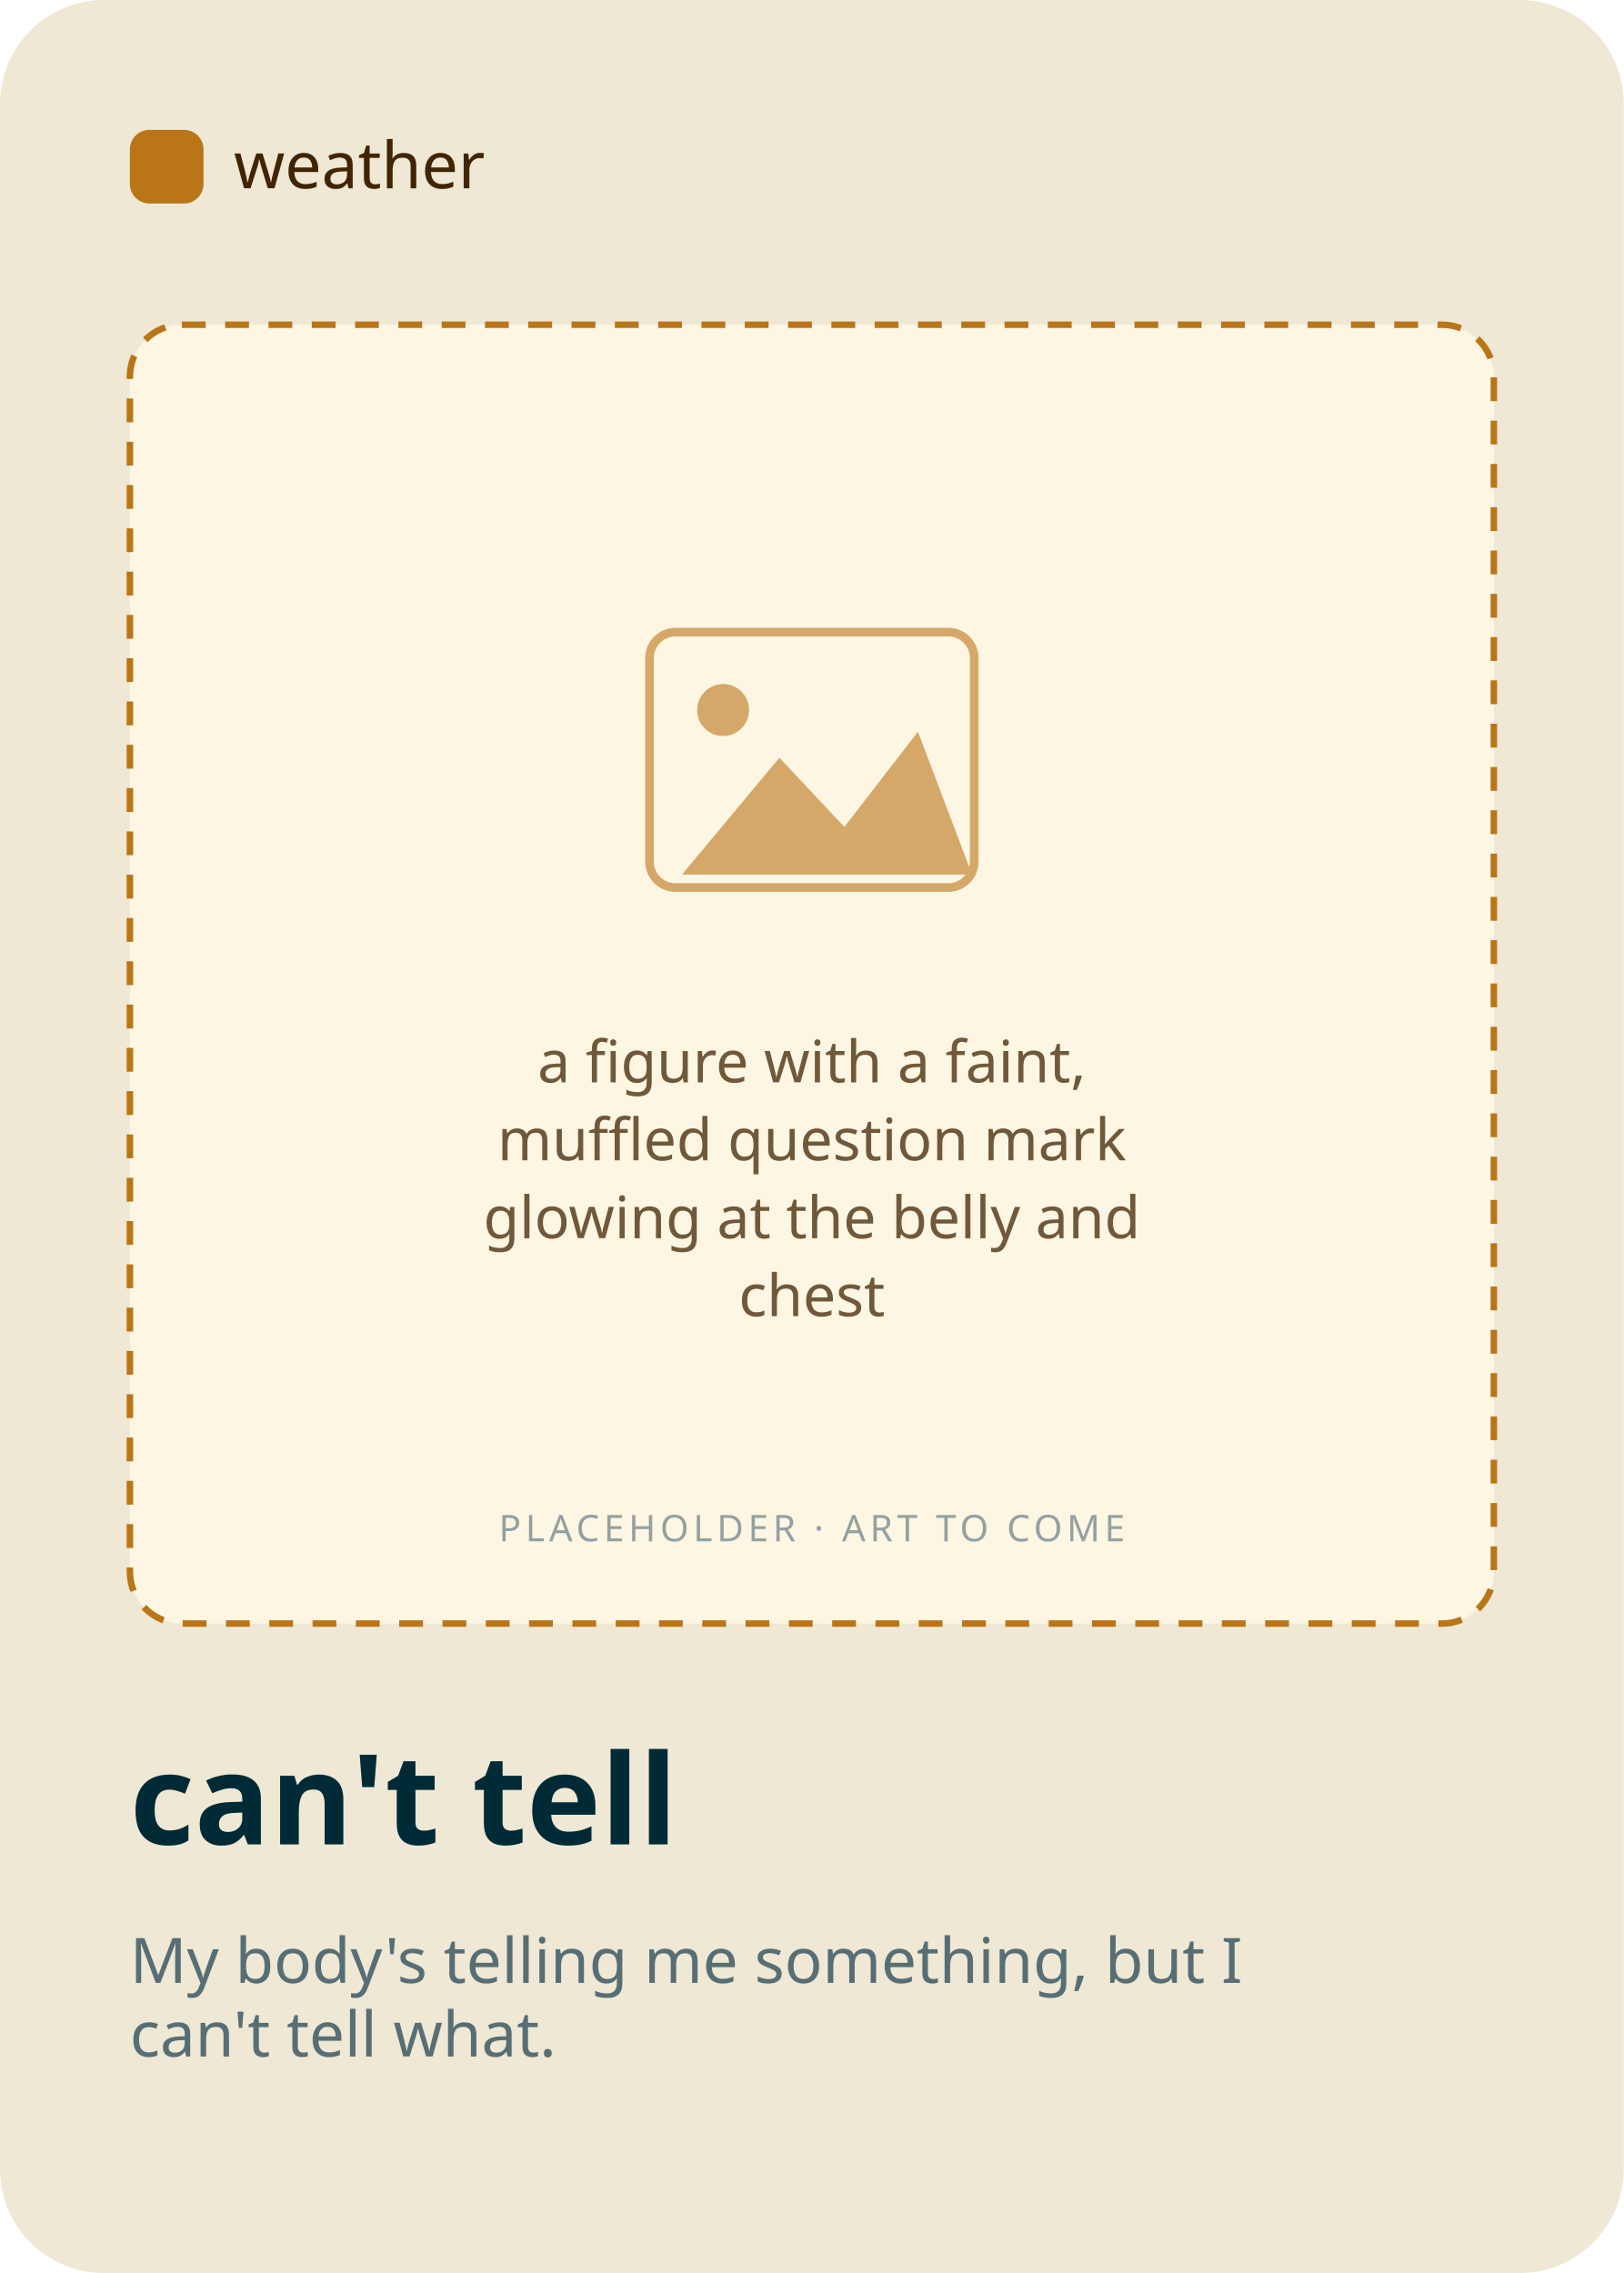
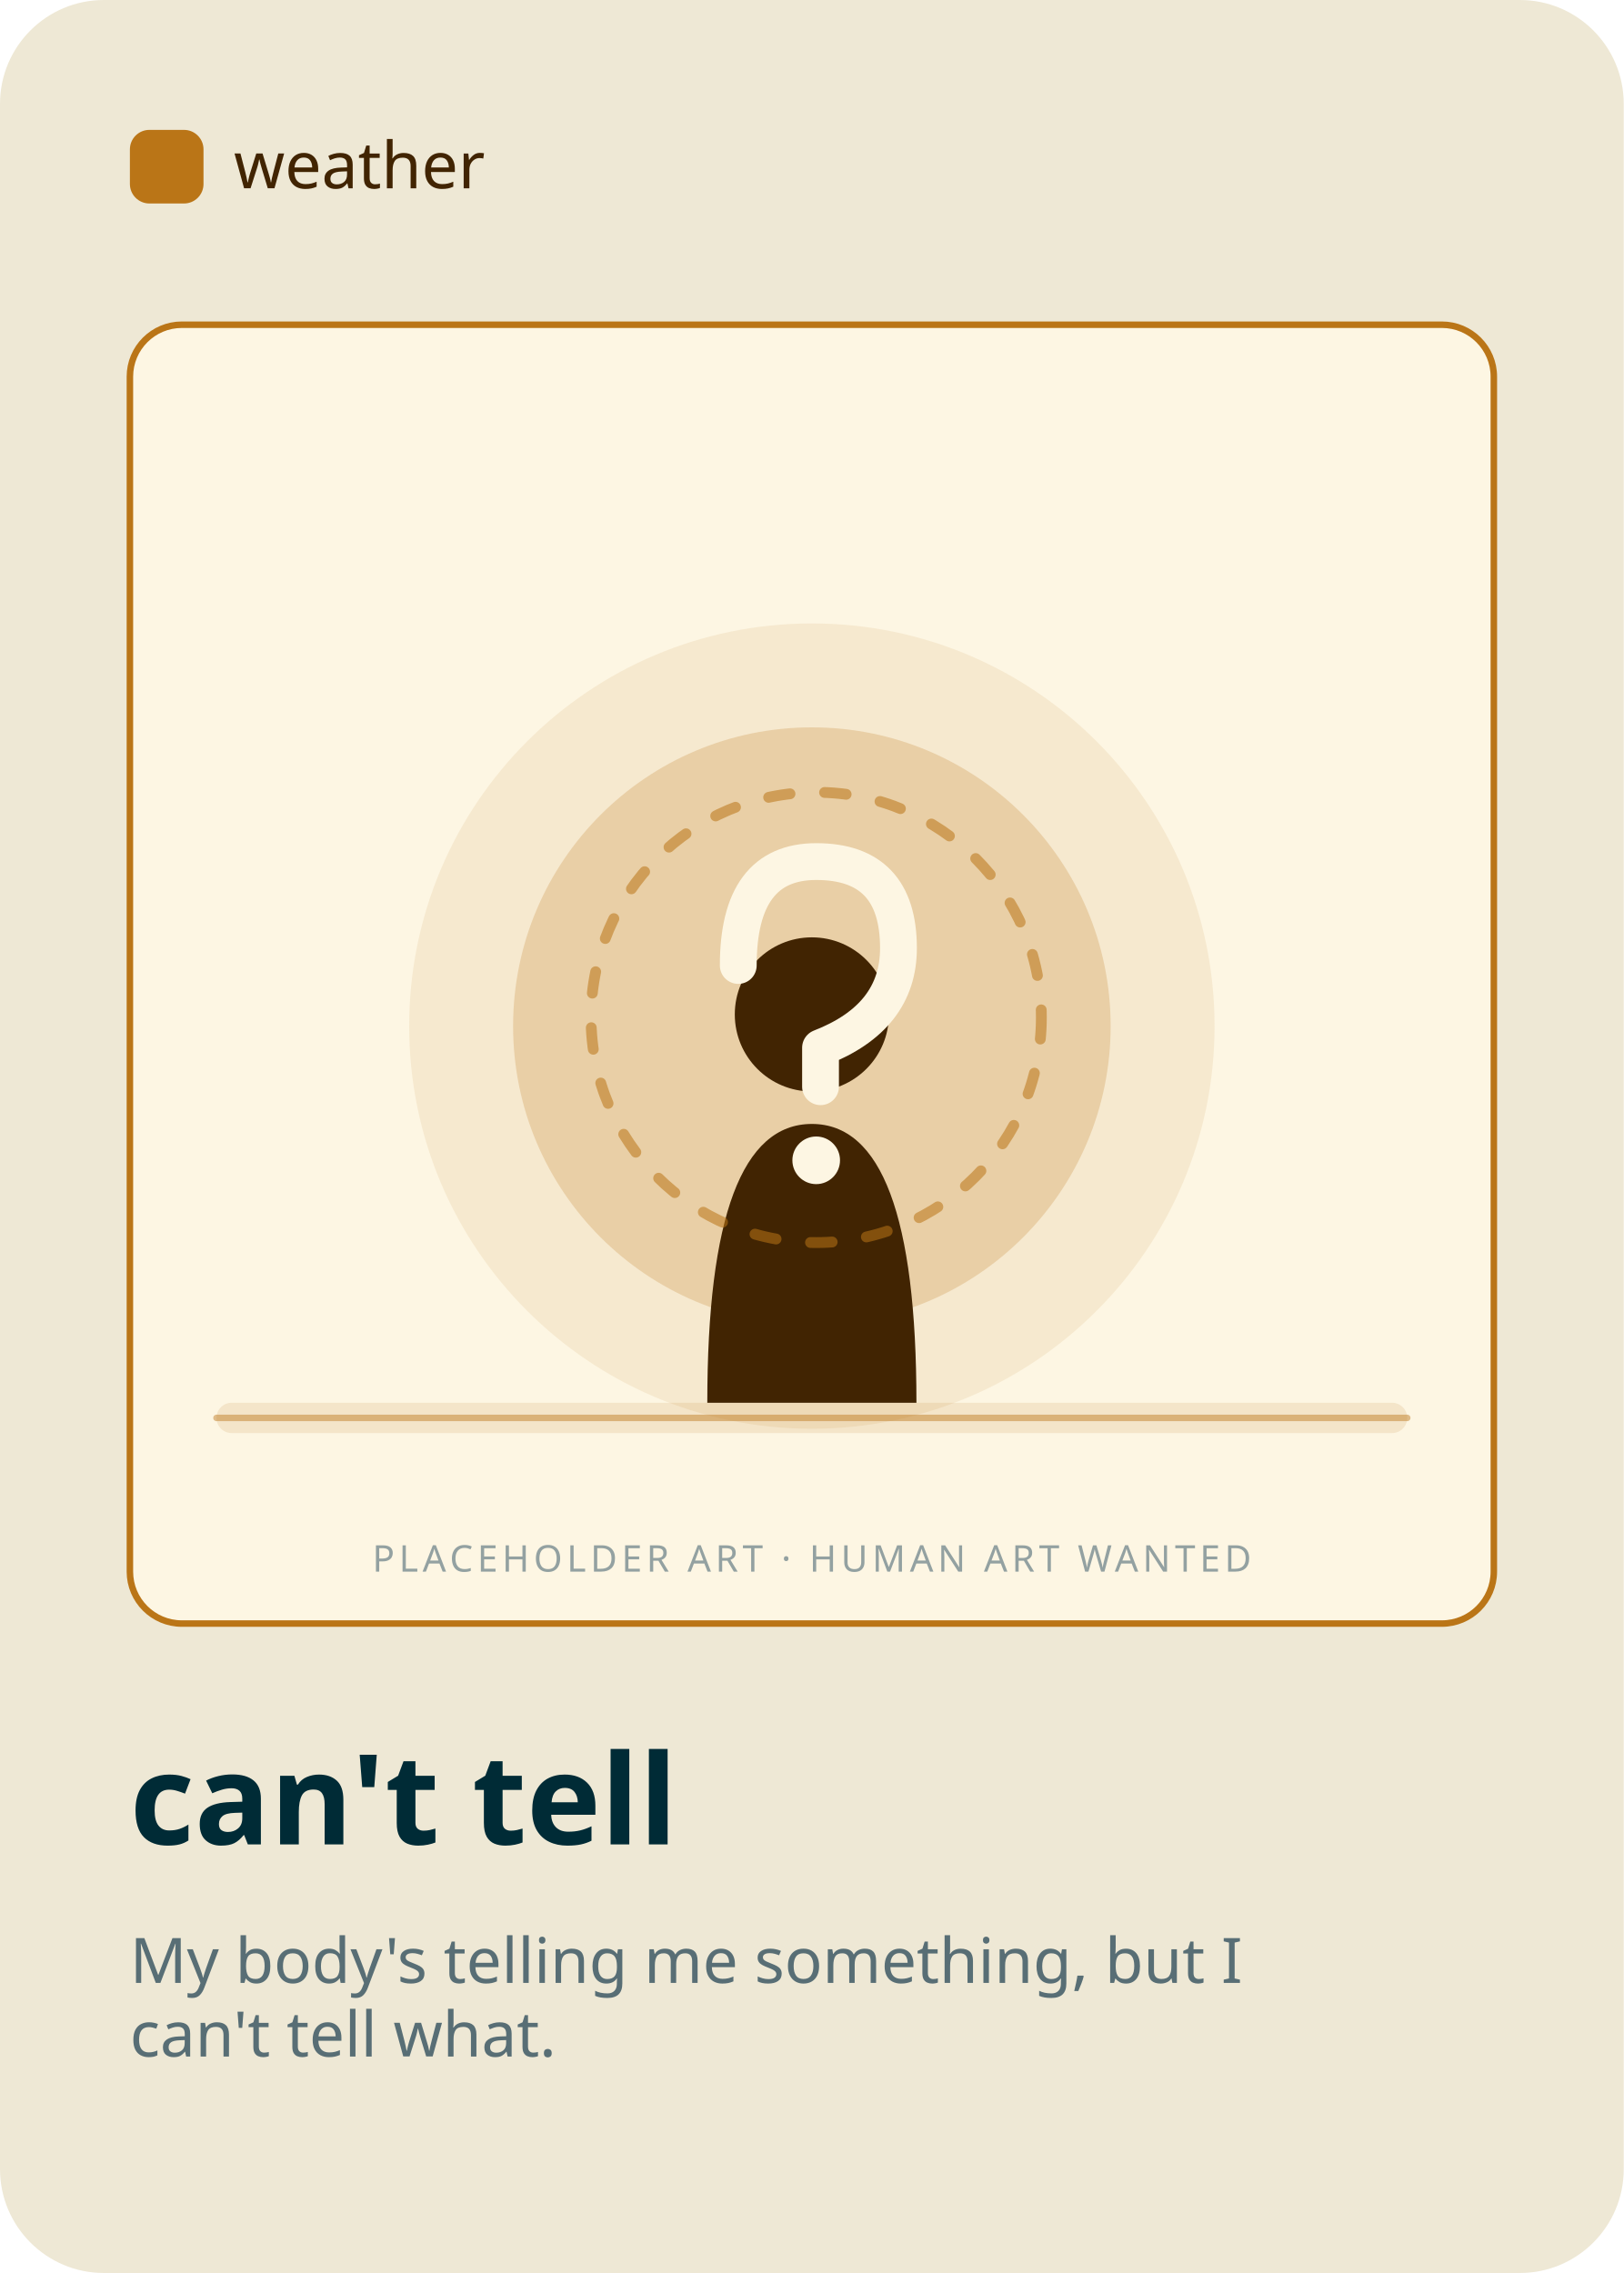
<svg xmlns="http://www.w3.org/2000/svg" viewBox="0 0 750 1050" width="750" height="1050">
+   <defs>
+     <clipPath id="art-window">
+       <rect x="60" y="150" width="630" height="600" rx="24" />
+     </clipPath>
+   </defs>
  <rect x="0" y="0" width="750" height="1050" rx="48" fill="#eee8d5" />
  <rect x="60" y="60" width="34" height="34" rx="9" fill="#BA7517" />
  <text x="108" y="87" font-family="'Atkinson Hyperlegible','Atkinson Hyperlegible Next',sans-serif" font-size="30" font-weight="500" fill="#412402">weather</text>
-   <rect id="art" x="60" y="150" width="630" height="600" rx="24" fill="#fdf6e3" stroke="#BA7517" stroke-width="3" stroke-dasharray="11 9" />
-   <g id="art-placeholder" opacity="0.6">
-     <rect x="300" y="292" width="150" height="118" rx="12" fill="none" stroke="#BA7517" stroke-width="4" />
-     <circle cx="334" cy="328" r="12" fill="#BA7517" />
-     <polygon points="315,404 360,350 390,382 424,338 449,404" fill="#BA7517" />
+   <rect id="art" x="60" y="150" width="630" height="600" rx="24" fill="#fdf6e3" />
+   <g id="art-illustration" clip-path="url(#art-window)">
+     <g transform="translate(60 178)">
+       <g stroke-linecap="round" stroke-linejoin="round">
+         <rect x="40.0" y="470.0" width="550.0" height="14.0" rx="7.0" fill="#BA7517" fill-opacity="0.13" />
+         <line x1="40.0" y1="477.0" x2="590.0" y2="477.0" stroke-opacity="0.45" fill="none" stroke="#BA7517" stroke-width="3" />
+         <circle cx="315.0" cy="296.0" r="138.0" fill="#BA7517" fill-opacity="0.22" />
+         <circle cx="315.0" cy="296.0" r="186.0" fill="#BA7517" fill-opacity="0.1" />
+         <path d="M266.7 470.0 Q266.7 341.2 315.0 341.2 Q363.3 341.2 363.3 470.0 Z" fill="#412402" fill-opacity="1.0" />
+         <circle cx="315.0" cy="290.6" r="35.6" fill="#412402" fill-opacity="1.0" />
+         <circle cx="317.0" cy="292.0" r="104.0" stroke-dasharray="10 16" stroke-opacity="0.55" fill="none" stroke="#BA7517" stroke-width="5" />
+         <path d="M281.0 268 q0 -48 36 -48 q38 0 38 40 q0 32 -36 46 l0 18" fill="none" stroke="#fdf6e3" stroke-width="17" />
+         <circle cx="317.0" cy="358.0" r="11.0" fill="#fdf6e3" />
+       </g>
+     </g>
  </g>
-   <text x="375" y="500" text-anchor="middle" font-family="'Atkinson Hyperlegible','Atkinson Hyperlegible Next',sans-serif" font-size="27" fill="#412402" opacity="0.75">a figure with a faint,</text>
-   <text x="375" y="536" text-anchor="middle" font-family="'Atkinson Hyperlegible','Atkinson Hyperlegible Next',sans-serif" font-size="27" fill="#412402" opacity="0.75">muffled question mark</text>
-   <text x="375" y="572" text-anchor="middle" font-family="'Atkinson Hyperlegible','Atkinson Hyperlegible Next',sans-serif" font-size="27" fill="#412402" opacity="0.75">glowing at the belly and</text>
-   <text x="375" y="608" text-anchor="middle" font-family="'Atkinson Hyperlegible','Atkinson Hyperlegible Next',sans-serif" font-size="27" fill="#412402" opacity="0.75">chest</text>
-   <text x="375" y="712" text-anchor="middle" font-family="'Atkinson Hyperlegible','Atkinson Hyperlegible Next',sans-serif" font-size="17" fill="#93a1a1" letter-spacing="2">PLACEHOLDER · ART TO COME</text>
+   <rect x="60" y="150" width="630" height="600" rx="24" fill="none" stroke="#BA7517" stroke-width="3" />
+   <text x="375" y="726" text-anchor="middle" font-family="'Atkinson Hyperlegible','Atkinson Hyperlegible Next',sans-serif" font-size="17" fill="#93a1a1" letter-spacing="2">PLACEHOLDER ART · HUMAN ART WANTED</text>
  <text x="60" y="852" font-family="'Atkinson Hyperlegible','Atkinson Hyperlegible Next',sans-serif" font-size="58" font-weight="700" fill="#002b36">can't tell</text>
  <text x="60" y="916" font-family="'Atkinson Hyperlegible','Atkinson Hyperlegible Next',sans-serif" font-size="29" fill="#586e75">My body's telling me something, but I</text>
  <text x="60" y="950" font-family="'Atkinson Hyperlegible','Atkinson Hyperlegible Next',sans-serif" font-size="29" fill="#586e75">can't tell what.</text>
</svg>
